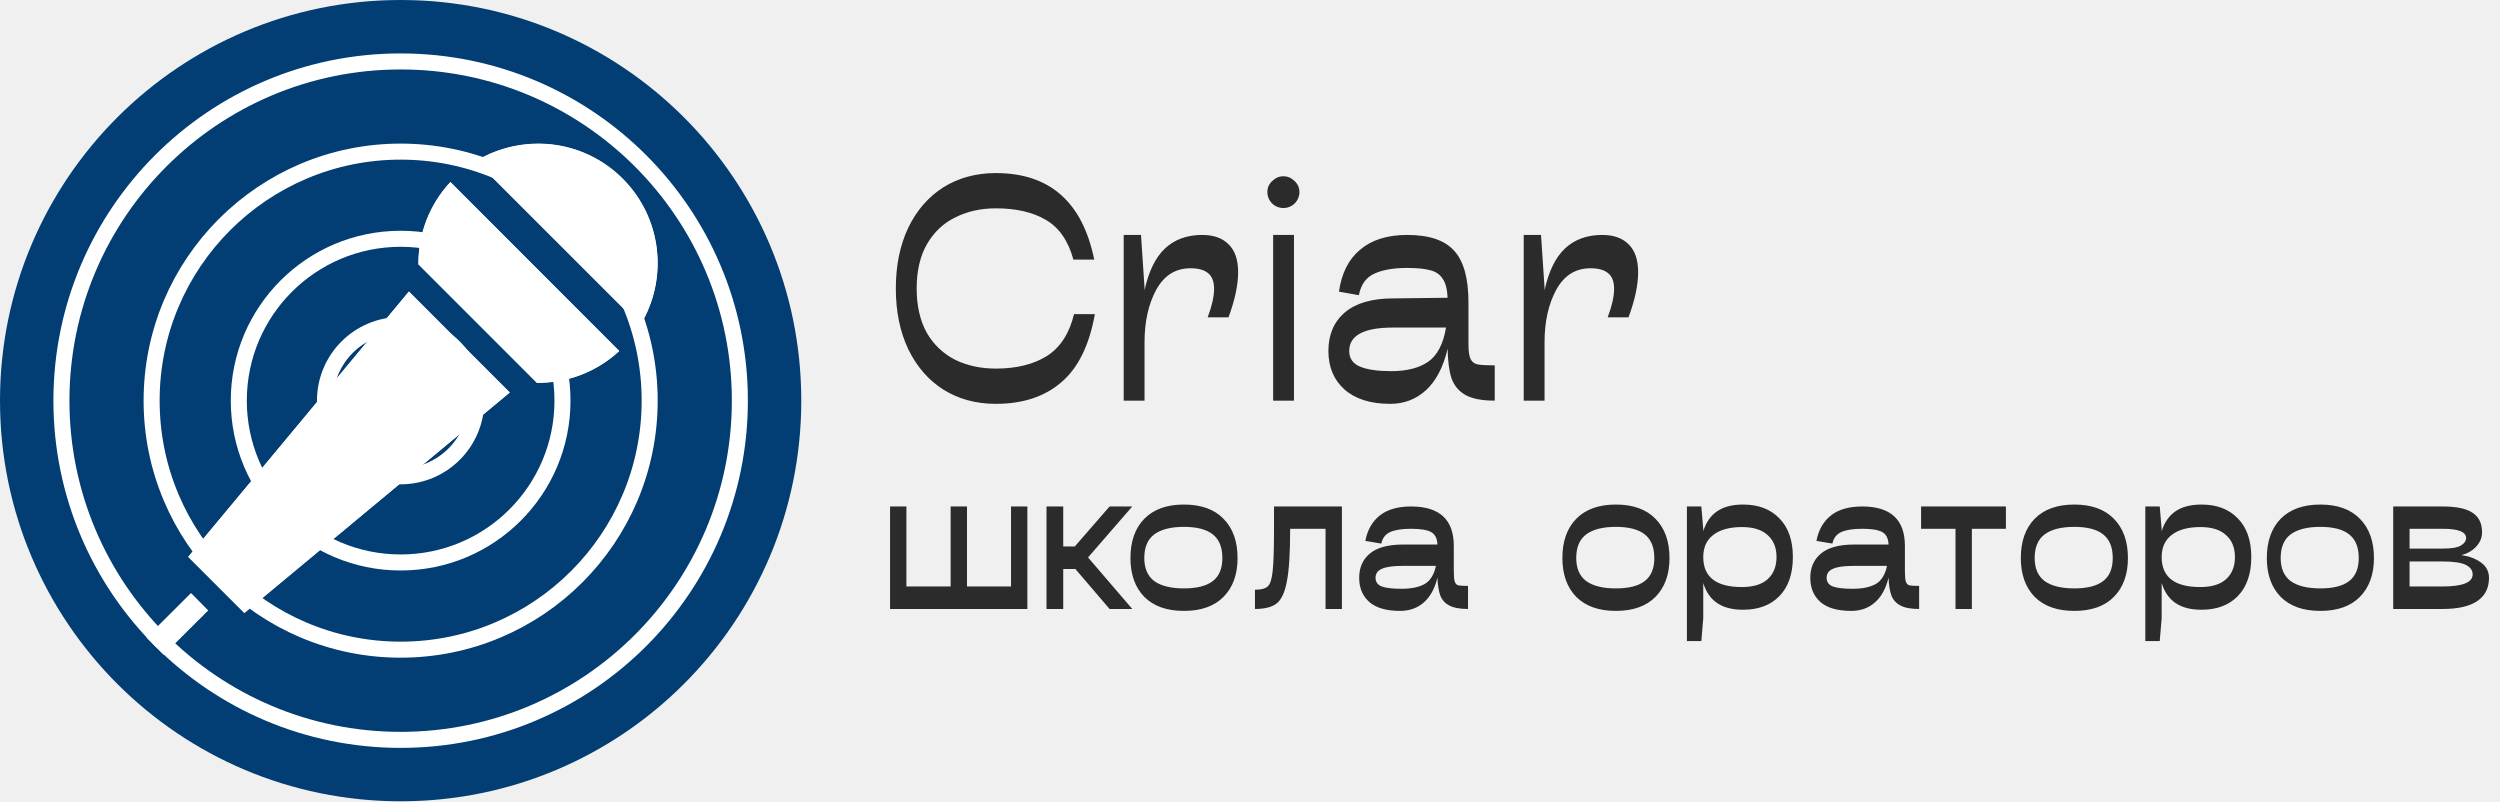
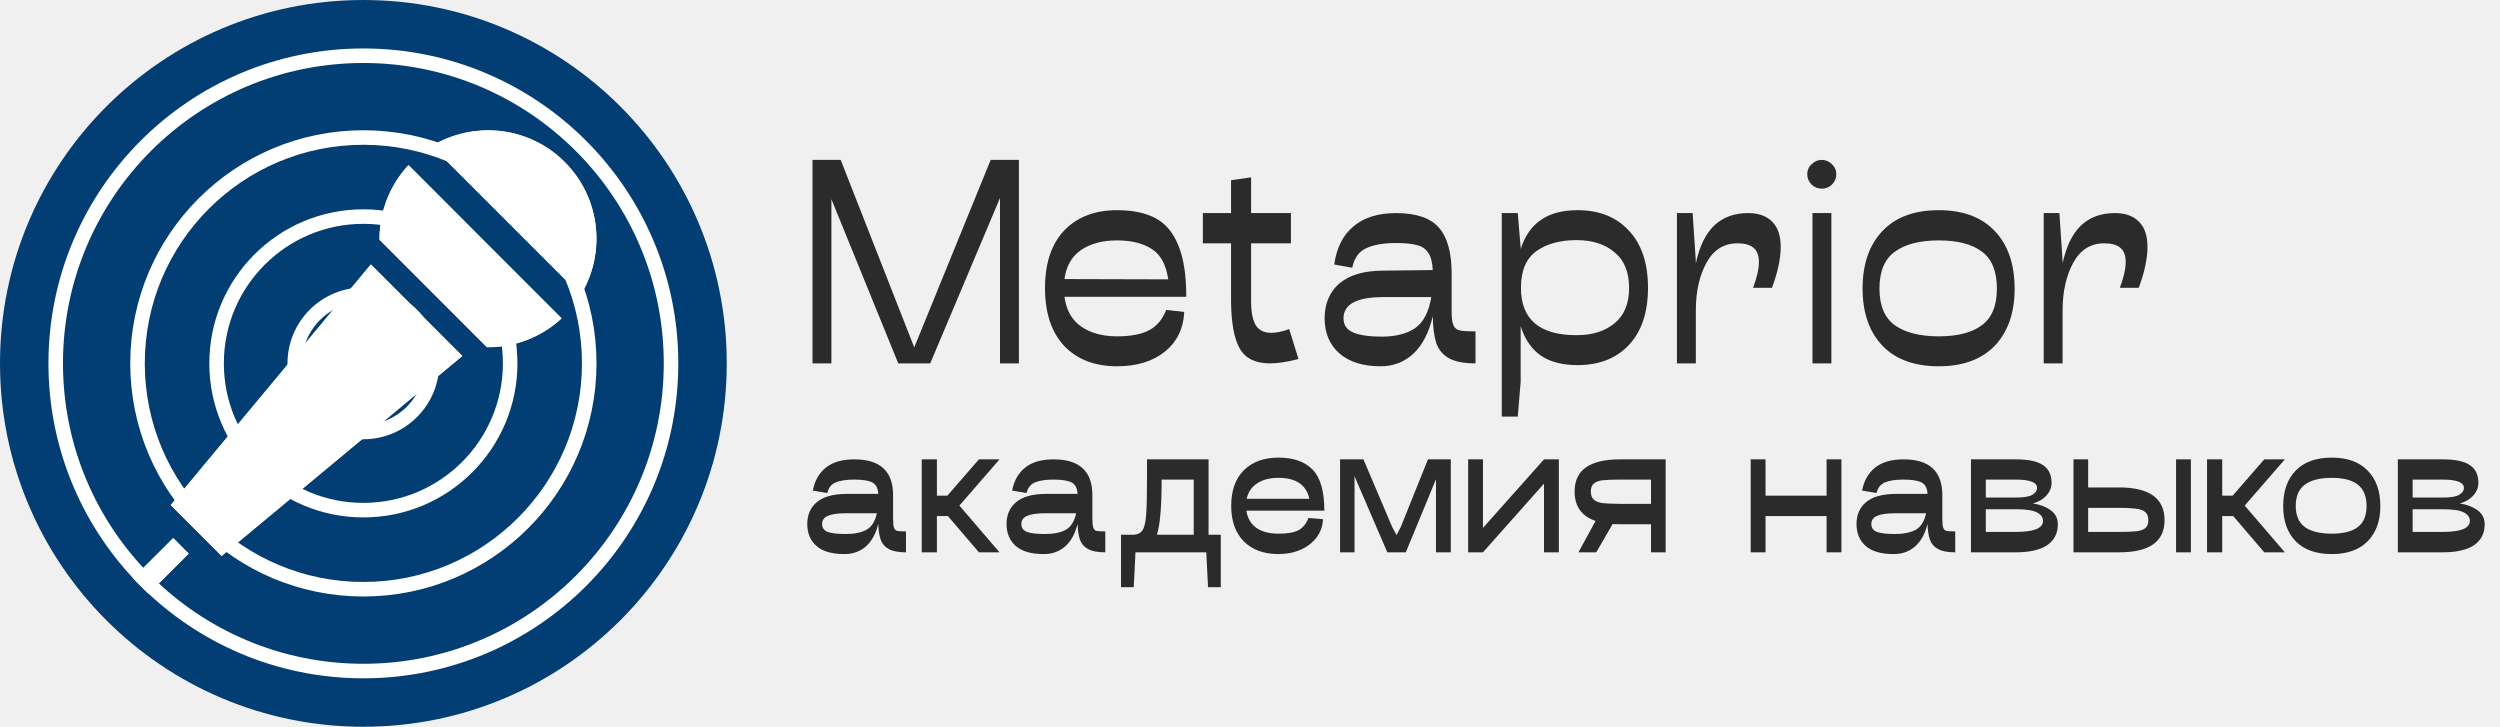
- <svg xmlns="http://www.w3.org/2000/svg" width="156" height="50" fill="none">
-   <path d="M66.98 16.2c-.32-1.173-.893-2-1.72-2.48-.813-.48-1.853-.72-3.12-.72-.933 0-1.773.187-2.52.56-.747.36-1.34.92-1.78 1.68-.427.747-.64 1.667-.64 2.76 0 1.093.213 2.02.64 2.78a4.232 4.232 0 0 0 1.78 1.68c.747.36 1.587.54 2.52.54 1.28 0 2.34-.26 3.18-.78.84-.533 1.407-1.407 1.7-2.62h1.3c-.347 1.947-1.047 3.367-2.1 4.26-1.04.893-2.4 1.34-4.08 1.34-1.227 0-2.313-.293-3.26-.88-.933-.587-1.667-1.427-2.2-2.52-.52-1.093-.78-2.36-.78-3.8s.26-2.707.78-3.8c.533-1.093 1.267-1.933 2.2-2.52.947-.587 2.033-.88 3.26-.88 3.36 0 5.407 1.8 6.14 5.4h-1.3Zm8.039-1.54c.706 0 1.253.193 1.64.58.4.387.6.967.6 1.74 0 .8-.2 1.74-.6 2.82h-1.3c.266-.707.4-1.3.4-1.78 0-.453-.127-.78-.38-.98-.24-.2-.607-.3-1.1-.3-.934 0-1.647.453-2.14 1.36-.48.893-.72 1.98-.72 3.26V25h-1.3V14.66h1.08l.22 3.3v.16c.253-1.173.673-2.04 1.26-2.6.6-.573 1.38-.86 2.34-.86Zm5.065-1.68a.993.993 0 0 1-1-1c0-.267.1-.493.3-.68.2-.2.433-.3.7-.3.266 0 .5.1.7.3.2.187.3.413.3.68a.993.993 0 0 1-1 1Zm-.64 1.68h1.3V25h-1.3V14.66Zm12.188 6.84c0 .427.047.733.14.92a.61.61 0 0 0 .44.32c.213.04.567.06 1.06.06V25c-.8 0-1.413-.12-1.84-.36-.413-.24-.7-.587-.86-1.04-.147-.453-.227-1.067-.24-1.84-.266 1.133-.713 1.993-1.34 2.58-.627.573-1.373.86-2.24.86-1.227 0-2.18-.3-2.86-.9-.666-.6-1-1.4-1-2.4 0-1.013.34-1.813 1.02-2.4.694-.587 1.7-.88 3.02-.88l3.4-.04c-.026-.547-.133-.947-.32-1.2-.173-.267-.433-.44-.78-.52-.333-.093-.806-.14-1.42-.14-.867 0-1.553.12-2.06.36-.506.227-.826.673-.96 1.34l-1.24-.22c.16-1.147.6-2.02 1.32-2.62.72-.613 1.7-.92 2.94-.92 1.374 0 2.353.333 2.94 1 .587.653.88 1.72.88 3.2v2.64Zm-4.82 1.66c.96 0 1.727-.193 2.3-.58.574-.4.947-1.113 1.12-2.14h-3.3c-1.826 0-2.74.487-2.74 1.46 0 .467.227.793.68.98.454.187 1.1.28 1.94.28Zm13.168-8.5c.706 0 1.253.193 1.64.58.4.387.6.967.6 1.74 0 .8-.2 1.74-.6 2.82h-1.3c.266-.707.4-1.3.4-1.78 0-.453-.127-.78-.38-.98-.24-.2-.607-.3-1.1-.3-.934 0-1.647.453-2.14 1.36-.48.893-.72 1.98-.72 3.26V25h-1.3V14.66h1.08l.22 3.3v.16c.253-1.173.673-2.04 1.26-2.6.6-.573 1.38-.86 2.34-.86ZM63.088 31.604h1.02V38H55.54v-6.396h1.02v4.992h2.76v-4.992h1.02v4.992h2.748v-4.992Zm7.566 0-2.76 3.18L70.654 38h-1.416l-2.136-2.496h-.756V38h-1.044v-6.396h1.044V34.1h.72l2.172-2.496h1.416Zm3.222 6.516c-1.064 0-1.888-.292-2.472-.876-.576-.592-.864-1.4-.864-2.424 0-1.04.288-1.856.864-2.448.584-.592 1.408-.888 2.472-.888 1.072 0 1.896.296 2.472.888.584.592.876 1.408.876 2.448 0 1.024-.292 1.832-.876 2.424-.576.584-1.4.876-2.472.876Zm0-1.404c.808 0 1.408-.152 1.8-.456.4-.304.6-.784.6-1.44 0-.672-.2-1.164-.6-1.476-.392-.312-.992-.468-1.8-.468s-1.424.156-1.848.468c-.416.312-.624.804-.624 1.476 0 .648.208 1.128.624 1.44.424.304 1.04.456 1.848.456ZM83.734 38h-1.02v-5.004h-2.209v.048c0 1.456-.067 2.532-.203 3.228-.129.696-.345 1.16-.649 1.392-.296.224-.744.336-1.344.336v-1.2c.385 0 .653-.072.805-.216.151-.144.251-.46.3-.948.055-.496.084-1.36.084-2.592v-1.44h4.236V38Zm6.983-2.364c0 .32.02.54.06.66.04.12.112.196.216.228.104.024.308.036.612.036V38c-.52 0-.916-.076-1.188-.228a1.156 1.156 0 0 1-.552-.636c-.096-.28-.152-.644-.168-1.092-.168.688-.456 1.208-.864 1.56-.4.344-.888.516-1.464.516-.856 0-1.496-.184-1.92-.552-.424-.376-.636-.88-.636-1.512s.216-1.132.648-1.5c.44-.376 1.116-.568 2.028-.576h2.208c-.016-.384-.148-.644-.396-.78-.248-.136-.664-.204-1.248-.204-.568 0-1.004.068-1.308.204-.296.136-.48.376-.552.72l-.996-.168c.128-.68.428-1.208.9-1.584.472-.376 1.124-.564 1.956-.564 1.776 0 2.664.82 2.664 2.46v1.572Zm-3.264 1.104c.6 0 1.076-.096 1.428-.288.36-.2.6-.58.72-1.14H87.49c-.576 0-.996.06-1.26.18-.264.112-.396.3-.396.564 0 .256.128.436.384.54.264.096.676.144 1.236.144Zm13.376 1.38c-1.064 0-1.888-.292-2.472-.876-.576-.592-.864-1.4-.864-2.424 0-1.04.288-1.856.864-2.448.584-.592 1.408-.888 2.472-.888 1.072 0 1.896.296 2.472.888.584.592.876 1.408.876 2.448 0 1.024-.292 1.832-.876 2.424-.576.584-1.4.876-2.472.876Zm0-1.404c.808 0 1.408-.152 1.8-.456.4-.304.6-.784.6-1.44 0-.672-.2-1.164-.6-1.476-.392-.312-.992-.468-1.8-.468s-1.424.156-1.848.468c-.416.312-.624.804-.624 1.476 0 .648.208 1.128.624 1.44.424.304 1.04.456 1.848.456Zm7.938-5.232c.96 0 1.716.288 2.268.864.56.568.84 1.372.84 2.412 0 1.048-.28 1.86-.84 2.436-.552.568-1.308.852-2.268.852-.672 0-1.212-.14-1.62-.42-.408-.28-.696-.696-.864-1.248v2.196l-.12 1.428h-.9v-8.4h.9l.12 1.428v.12c.168-.552.456-.968.864-1.248s.948-.42 1.62-.42Zm-.072 5.148c.712 0 1.248-.164 1.608-.492.368-.336.552-.796.552-1.38 0-.584-.184-1.04-.552-1.368-.36-.336-.896-.504-1.608-.504-.768 0-1.364.164-1.788.492-.416.32-.624.78-.624 1.38 0 1.248.804 1.872 2.412 1.872Zm10.171-.996c0 .32.02.54.06.66.04.12.112.196.216.228.104.024.308.036.612.036V38c-.52 0-.916-.076-1.188-.228a1.156 1.156 0 0 1-.552-.636c-.096-.28-.152-.644-.168-1.092-.168.688-.456 1.208-.864 1.56-.4.344-.888.516-1.464.516-.856 0-1.496-.184-1.92-.552-.424-.376-.636-.88-.636-1.512s.216-1.132.648-1.5c.44-.376 1.116-.568 2.028-.576h2.208c-.016-.384-.148-.644-.396-.78-.248-.136-.664-.204-1.248-.204-.568 0-1.004.068-1.308.204-.296.136-.48.376-.552.72l-.996-.168c.128-.68.428-1.208.9-1.584.472-.376 1.124-.564 1.956-.564 1.776 0 2.664.82 2.664 2.46v1.572Zm-3.264 1.104c.6 0 1.076-.096 1.428-.288.36-.2.6-.58.72-1.14h-2.112c-.576 0-.996.06-1.26.18-.264.112-.396.3-.396.564 0 .256.128.436.384.54.264.096.676.144 1.236.144Zm9.566-5.136v1.392h-2.124V38h-1.02v-5.004h-2.148v-1.392h5.292Zm4.267 6.516c-1.064 0-1.888-.292-2.472-.876-.576-.592-.864-1.4-.864-2.424 0-1.04.288-1.856.864-2.448.584-.592 1.408-.888 2.472-.888 1.072 0 1.896.296 2.472.888.584.592.876 1.408.876 2.448 0 1.024-.292 1.832-.876 2.424-.576.584-1.4.876-2.472.876Zm0-1.404c.808 0 1.408-.152 1.8-.456.4-.304.6-.784.6-1.44 0-.672-.2-1.164-.6-1.476-.392-.312-.992-.468-1.8-.468s-1.424.156-1.848.468c-.416.312-.624.804-.624 1.476 0 .648.208 1.128.624 1.44.424.304 1.04.456 1.848.456Zm7.937-5.232c.96 0 1.716.288 2.268.864.56.568.84 1.372.84 2.412 0 1.048-.28 1.86-.84 2.436-.552.568-1.308.852-2.268.852-.672 0-1.212-.14-1.62-.42-.408-.28-.696-.696-.864-1.248v2.196l-.12 1.428h-.9v-8.4h.9l.12 1.428v.12c.168-.552.456-.968.864-1.248s.948-.42 1.62-.42Zm-.072 5.148c.712 0 1.248-.164 1.608-.492.368-.336.552-.796.552-1.38 0-.584-.184-1.04-.552-1.368-.36-.336-.896-.504-1.608-.504-.768 0-1.364.164-1.788.492-.416.32-.624.78-.624 1.38 0 1.248.804 1.872 2.412 1.872Zm7.486 1.488c-1.064 0-1.888-.292-2.472-.876-.576-.592-.864-1.4-.864-2.424 0-1.04.288-1.856.864-2.448.584-.592 1.408-.888 2.472-.888 1.072 0 1.896.296 2.472.888.584.592.876 1.408.876 2.448 0 1.024-.292 1.832-.876 2.424-.576.584-1.4.876-2.472.876Zm0-1.404c.808 0 1.408-.152 1.8-.456.4-.304.6-.784.6-1.44 0-.672-.2-1.164-.6-1.476-.392-.312-.992-.468-1.8-.468s-1.424.156-1.848.468c-.416.312-.624.804-.624 1.476 0 .648.208 1.128.624 1.44.424.304 1.04.456 1.848.456Zm8.811-2.076c.472.064.876.216 1.212.456.336.24.504.564.504.972 0 .624-.244 1.104-.732 1.44-.488.328-1.208.492-2.16.492h-3.084v-6.396h3.084c.864 0 1.488.132 1.872.396.392.256.588.664.588 1.224 0 .32-.12.612-.36.876-.232.256-.54.436-.924.54Zm-3.24-.408h2.064c.552 0 .932-.064 1.14-.192.216-.128.324-.284.324-.468 0-.384-.488-.576-1.464-.576h-2.064v1.236Zm2.064 2.364c1.248 0 1.872-.252 1.872-.756 0-.248-.14-.444-.42-.588-.28-.144-.764-.216-1.452-.216h-2.064v1.56h2.064Z" fill="#2B2B2B" />
+ <svg xmlns="http://www.w3.org/2000/svg" width="172" height="50" fill="none">
+   <path d="M70.1 11v14h-1.3V13.62L64 25h-2.2l-4.6-11.3V25h-1.3V11h1.94l5.06 12.9L68.16 11h1.94Zm6.756 12.14c.947 0 1.68-.14 2.2-.42.533-.28.927-.747 1.18-1.4l1.24.14c-.053 1.147-.5 2.06-1.34 2.74-.84.667-1.933 1-3.28 1-1.533 0-2.747-.467-3.64-1.4-.88-.947-1.32-2.273-1.32-3.98 0-1.707.44-3.027 1.32-3.96.893-.933 2.107-1.4 3.64-1.4 1.08 0 1.967.187 2.66.56.693.373 1.213 1 1.56 1.88.36.867.54 2.04.54 3.52h-8.38c.12.907.5 1.587 1.14 2.04.653.453 1.48.68 2.48.68Zm0-6.6c-1 0-1.827.22-2.48.66-.64.44-1.02 1.107-1.14 2l7.14.02c-.147-1-.52-1.693-1.12-2.08-.6-.4-1.4-.6-2.4-.6Zm12.48 8.16c-.76.2-1.414.3-1.96.3-1 0-1.694-.34-2.08-1.02-.387-.68-.587-1.76-.6-3.24v-4h-1.94v-2.08h1.94V12.4l1.38-.2v2.46h2.74v2.08h-2.74v4c0 .733.106 1.28.32 1.64.226.347.58.52 1.06.52.36 0 .773-.087 1.24-.26l.64 2.06Zm10.538-3.2c0 .427.047.733.14.92.094.173.24.28.44.32.214.04.567.06 1.06.06V25c-.8 0-1.413-.12-1.84-.36-.413-.24-.7-.587-.86-1.04-.146-.453-.226-1.067-.24-1.84-.266 1.133-.713 1.993-1.34 2.58-.626.573-1.373.86-2.24.86-1.226 0-2.18-.3-2.86-.9-.666-.6-1-1.4-1-2.4 0-1.013.34-1.813 1.02-2.4.694-.587 1.7-.88 3.02-.88l3.4-.04c-.026-.547-.133-.947-.32-1.2-.173-.267-.433-.44-.78-.52-.333-.093-.806-.14-1.42-.14-.866 0-1.553.12-2.06.36-.506.227-.826.673-.96 1.34l-1.24-.22c.16-1.147.6-2.02 1.32-2.62.72-.613 1.7-.92 2.94-.92 1.374 0 2.354.333 2.94 1 .587.653.88 1.72.88 3.2v2.64Zm-4.82 1.66c.96 0 1.727-.193 2.3-.58.574-.4.947-1.113 1.12-2.14h-3.3c-1.826 0-2.74.487-2.74 1.46 0 .467.227.793.68.98.454.187 1.1.28 1.94.28Zm13.488-8.7c1.48 0 2.653.467 3.52 1.4.88.933 1.32 2.247 1.32 3.94s-.44 3.007-1.32 3.94c-.867.92-2.04 1.38-3.52 1.38-1.053 0-1.9-.22-2.54-.66-.64-.453-1.1-1.127-1.38-2.02v3.84l-.2 2.38h-1.1v-14h1.1l.2 2.38v.1c.28-.893.74-1.56 1.38-2 .64-.453 1.487-.68 2.54-.68Zm-.08 8.6c1.093 0 1.967-.273 2.62-.82.667-.547 1-1.36 1-2.44 0-1.08-.333-1.893-1-2.44-.653-.56-1.527-.84-2.62-.84-1.133 0-2.053.253-2.76.76-.707.507-1.06 1.347-1.06 2.52 0 2.173 1.273 3.26 3.82 3.26Zm11.811-8.4c.706 0 1.253.193 1.64.58.4.387.6.967.6 1.74 0 .8-.2 1.74-.6 2.82h-1.3c.266-.707.4-1.3.4-1.78 0-.453-.127-.78-.38-.98-.24-.2-.607-.3-1.1-.3-.934 0-1.647.453-2.14 1.36-.48.893-.72 1.98-.72 3.26V25h-1.3V14.66h1.08l.22 3.3v.16c.253-1.173.673-2.04 1.26-2.6.6-.573 1.38-.86 2.34-.86Zm5.065-1.68a.993.993 0 0 1-1-1c0-.267.1-.493.3-.68.2-.2.433-.3.7-.3.266 0 .5.1.7.3.2.187.3.413.3.68 0 .28-.1.52-.3.72a.995.995 0 0 1-.7.28Zm-.64 1.68h1.3V25h-1.3V14.66Zm8.688 10.54c-1.68 0-2.973-.473-3.88-1.42-.907-.96-1.36-2.267-1.36-3.92 0-1.68.453-3 1.36-3.96s2.2-1.44 3.88-1.44c1.667 0 2.953.48 3.86 1.44s1.36 2.28 1.36 3.96c0 1.653-.453 2.96-1.36 3.92-.907.947-2.193 1.42-3.86 1.42Zm0-2.06c1.293 0 2.28-.253 2.96-.76.693-.507 1.04-1.347 1.04-2.52 0-1.187-.34-2.033-1.02-2.54-.68-.52-1.673-.78-2.98-.78s-2.313.26-3.02.78c-.707.507-1.06 1.353-1.06 2.54 0 1.16.353 2 1.06 2.52.72.507 1.727.76 3.02.76Zm12.121-8.48c.707 0 1.253.193 1.64.58.4.387.6.967.6 1.74 0 .8-.2 1.74-.6 2.82h-1.3c.267-.707.4-1.3.4-1.78 0-.453-.127-.78-.38-.98-.24-.2-.607-.3-1.1-.3-.933 0-1.647.453-2.14 1.36-.48.893-.72 1.98-.72 3.26V25h-1.3V14.66h1.08l.22 3.3v.16c.253-1.173.673-2.04 1.26-2.6.6-.573 1.38-.86 2.34-.86ZM61.444 35.636c0 .32.02.54.06.66.04.12.112.196.216.228.104.024.308.036.612.036V38c-.52 0-.916-.076-1.188-.228a1.156 1.156 0 0 1-.552-.636c-.096-.28-.152-.644-.168-1.092-.168.688-.456 1.208-.864 1.56-.4.344-.888.516-1.464.516-.856 0-1.496-.184-1.92-.552-.424-.376-.636-.88-.636-1.512s.216-1.132.648-1.5c.44-.376 1.116-.568 2.028-.576h2.208c-.016-.384-.148-.644-.396-.78-.248-.136-.664-.204-1.248-.204-.568 0-1.004.068-1.308.204-.296.136-.48.376-.552.72l-.996-.168c.128-.68.428-1.208.9-1.584.472-.376 1.124-.564 1.956-.564 1.776 0 2.664.82 2.664 2.46v1.572ZM58.18 36.74c.6 0 1.076-.096 1.428-.288.36-.2.6-.58.72-1.14h-2.112c-.576 0-.996.06-1.26.18-.264.112-.396.3-.396.564 0 .256.128.436.384.54.264.096.676.144 1.236.144Zm10.587-5.136-2.76 3.18L68.767 38h-1.416l-2.136-2.496h-.756V38h-1.044v-6.396h1.044V34.1h.72l2.172-2.496h1.416Zm6.388 4.032c0 .32.02.54.06.66.04.12.112.196.216.228.104.024.308.036.612.036V38c-.52 0-.916-.076-1.188-.228a1.156 1.156 0 0 1-.552-.636c-.096-.28-.152-.644-.168-1.092-.168.688-.456 1.208-.864 1.56-.4.344-.888.516-1.464.516-.856 0-1.496-.184-1.92-.552-.424-.376-.636-.88-.636-1.512s.216-1.132.648-1.5c.44-.376 1.116-.568 2.028-.576h2.208c-.016-.384-.148-.644-.396-.78-.248-.136-.664-.204-1.248-.204-.568 0-1.004.068-1.308.204-.296.136-.48.376-.552.72l-.996-.168c.128-.68.428-1.208.9-1.584.472-.376 1.124-.564 1.956-.564 1.776 0 2.664.82 2.664 2.46v1.572ZM71.89 36.74c.6 0 1.076-.096 1.428-.288.36-.2.6-.58.72-1.14h-2.112c-.576 0-.996.06-1.26.18-.264.112-.396.3-.396.564 0 .256.128.436.384.54.264.096.676.144 1.236.144Zm12.099.048V40.4h-.876l-.12-2.4h-4.872l-.12 2.4h-.876v-3.612h.912c.264-.024.456-.128.576-.312.12-.192.2-.536.24-1.032.04-.496.06-1.296.06-2.4v-1.44h4.236v5.184h.84Zm-1.86 0v-3.792h-2.208v.048c0 .928-.028 1.696-.084 2.304-.048.6-.128 1.08-.24 1.44h2.532Zm5.83-.072c.64 0 1.108-.084 1.404-.252.296-.176.516-.452.66-.828l.996.084a2.151 2.151 0 0 1-.444 1.26 2.69 2.69 0 0 1-1.092.84c-.456.2-.964.3-1.524.3-1.008 0-1.804-.292-2.388-.876-.576-.584-.864-1.4-.864-2.448s.288-1.86.864-2.436c.584-.584 1.38-.876 2.388-.876 1.032 0 1.816.276 2.352.828.536.552.804 1.492.804 2.82h-5.364c.072.504.296.896.672 1.176.384.272.896.408 1.536.408Zm0-3.84c-.6 0-1.092.128-1.476.384-.376.248-.612.6-.708 1.056h4.308c-.208-.96-.916-1.44-2.124-1.44Zm11.856-1.272V38h-1.02v-5.028L96.72 38h-1.272l-2.256-5.232V38h-.996v-6.396h1.608l1.98 4.656.3.552.288-.552 1.872-4.656h1.572Zm6.413 0h1.02V38h-1.02v-4.728l-4.2 4.728h-1.02v-6.396h1.02v4.716l4.2-4.716ZM114.597 38h-1.008v-1.932h-2.136c-.232 0-.4-.004-.504-.012L109.821 38h-1.224l1.176-2.16c-.96-.328-1.44-1.004-1.44-2.028 0-1.472 1.04-2.208 3.12-2.208h3.144V38Zm-1.008-5.004h-2.136c-.528 0-.928.016-1.2.048-.264.032-.464.108-.6.228-.136.112-.204.292-.204.54 0 .248.068.436.204.564.136.12.34.2.612.24.28.032.676.048 1.188.048h2.136v-1.668Zm12.08-1.392h1.02V38h-1.02v-2.496h-4.2V38h-1.02v-6.396h1.02V34.1h4.2v-2.496Zm7.963 4.032c0 .32.02.54.06.66.04.12.112.196.216.228.104.024.308.036.612.036V38c-.52 0-.916-.076-1.188-.228a1.156 1.156 0 0 1-.552-.636c-.096-.28-.152-.644-.168-1.092-.168.688-.456 1.208-.864 1.56-.4.344-.888.516-1.464.516-.856 0-1.496-.184-1.92-.552-.424-.376-.636-.88-.636-1.512s.216-1.132.648-1.5c.44-.376 1.116-.568 2.028-.576h2.208c-.016-.384-.148-.644-.396-.78-.248-.136-.664-.204-1.248-.204-.568 0-1.004.068-1.308.204-.296.136-.48.376-.552.72l-.996-.168c.128-.68.428-1.208.9-1.584.472-.376 1.124-.564 1.956-.564 1.776 0 2.664.82 2.664 2.46v1.572Zm-3.264 1.104c.6 0 1.076-.096 1.428-.288.36-.2.6-.58.72-1.14h-2.112c-.576 0-.996.06-1.26.18-.264.112-.396.3-.396.564 0 .256.128.436.384.54.264.096.676.144 1.236.144Zm9.495-2.1c.472.064.876.216 1.212.456.336.24.504.564.504.972 0 .624-.244 1.104-.732 1.44-.488.328-1.208.492-2.16.492h-3.084v-6.396h3.084c.864 0 1.488.132 1.872.396.392.256.588.664.588 1.224 0 .32-.12.612-.36.876-.232.256-.54.436-.924.54Zm-3.24-.408h2.064c.552 0 .932-.064 1.14-.192.216-.128.324-.284.324-.468 0-.384-.488-.576-1.464-.576h-2.064v1.236Zm2.064 2.364c1.248 0 1.872-.252 1.872-.756 0-.248-.14-.444-.42-.588-.28-.144-.764-.216-1.452-.216h-2.064v1.56h2.064Zm7.114-3.06c2.08 0 3.12.752 3.12 2.256 0 1.472-1.04 2.208-3.12 2.208h-3.144v-6.396h1.008v1.932h2.136Zm3.912-1.932h1.02V38h-1.02v-6.396Zm-3.912 4.992c.536 0 .936-.016 1.2-.048.264-.032.464-.104.6-.216.136-.112.204-.292.204-.54 0-.248-.068-.432-.204-.552-.136-.128-.344-.208-.624-.24a8.665 8.665 0 0 0-1.176-.06h-2.136v1.656h2.136Zm11.396-4.992-2.76 3.18 2.76 3.216h-1.416l-2.136-2.496h-.756V38h-1.044v-6.396h1.044V34.1h.72l2.172-2.496h1.416Zm3.222 6.516c-1.064 0-1.888-.292-2.472-.876-.576-.592-.864-1.4-.864-2.424 0-1.04.288-1.856.864-2.448.584-.592 1.408-.888 2.472-.888 1.072 0 1.896.296 2.472.888.584.592.876 1.408.876 2.448 0 1.024-.292 1.832-.876 2.424-.576.584-1.4.876-2.472.876Zm0-1.404c.808 0 1.408-.152 1.8-.456.4-.304.6-.784.6-1.44 0-.672-.2-1.164-.6-1.476-.392-.312-.992-.468-1.8-.468s-1.424.156-1.848.468c-.416.312-.624.804-.624 1.476 0 .648.208 1.128.624 1.44.424.304 1.04.456 1.848.456Zm8.811-2.076c.472.064.876.216 1.212.456.336.24.504.564.504.972 0 .624-.244 1.104-.732 1.44-.488.328-1.208.492-2.16.492h-3.084v-6.396h3.084c.864 0 1.488.132 1.872.396.392.256.588.664.588 1.224 0 .32-.12.612-.36.876-.232.256-.54.436-.924.54Zm-3.24-.408h2.064c.552 0 .932-.064 1.14-.192.216-.128.324-.284.324-.468 0-.384-.488-.576-1.464-.576h-2.064v1.236Zm2.064 2.364c1.248 0 1.872-.252 1.872-.756 0-.248-.14-.444-.42-.588-.28-.144-.764-.216-1.452-.216h-2.064v1.56h2.064Z" fill="#2B2B2B" />
  <circle cx="25" cy="25" r="25" fill="#023E73" />
  <circle cx="25" cy="25.001" r="4.721" stroke="#fff" />
  <circle cx="25" cy="24.999" r="10.099" stroke="#fff" />
  <circle cx="25" cy="25" r="15.539" stroke="#fff" />
  <circle cx="25" cy="25.001" r="21.167" stroke="#fff" />
  <path d="m9.149 39.78 1.07 1.072 2.766-2.765-1.071-1.072-2.765 2.765Z" fill="#fff" />
  <path d="m9.15 39.781 2.774-2.754 1.05 1.072-2.763 2.743-1.06-1.061ZM25.512 18.19l-13.77 16.562 3.505 3.505 16.563-13.77-6.298-6.297ZM15.247 38.257l16.563-13.77-16.563 13.77Z" fill="#fff" />
  <path d="m11.752 34.742 13.77-16.543 6.277 6.3-16.55 13.738-3.497-3.495ZM26.107 16.497l7.396 7.395a7.427 7.427 0 0 0 5.141-1.993L28.101 11.355a7.428 7.428 0 0 0-1.994 5.142Z" fill="#fff" />
  <path d="m33.502 23.879-7.384-7.391a7.416 7.416 0 0 1 1.994-5.12L38.633 21.91a7.485 7.485 0 0 1-5.045 1.968h-.086ZM38.856 11.143c-2.485-2.485-6.284-2.845-9.16-1.094l10.255 10.254c1.75-2.875 1.39-6.674-1.095-9.16Z" fill="#fff" />
  <path d="M29.707 10.04a7.645 7.645 0 0 1 3.878-1.063 7.39 7.39 0 0 1 5.26 2.178 7.43 7.43 0 0 1 1.103 9.125l-10.24-10.24Z" fill="#fff" />
</svg>
